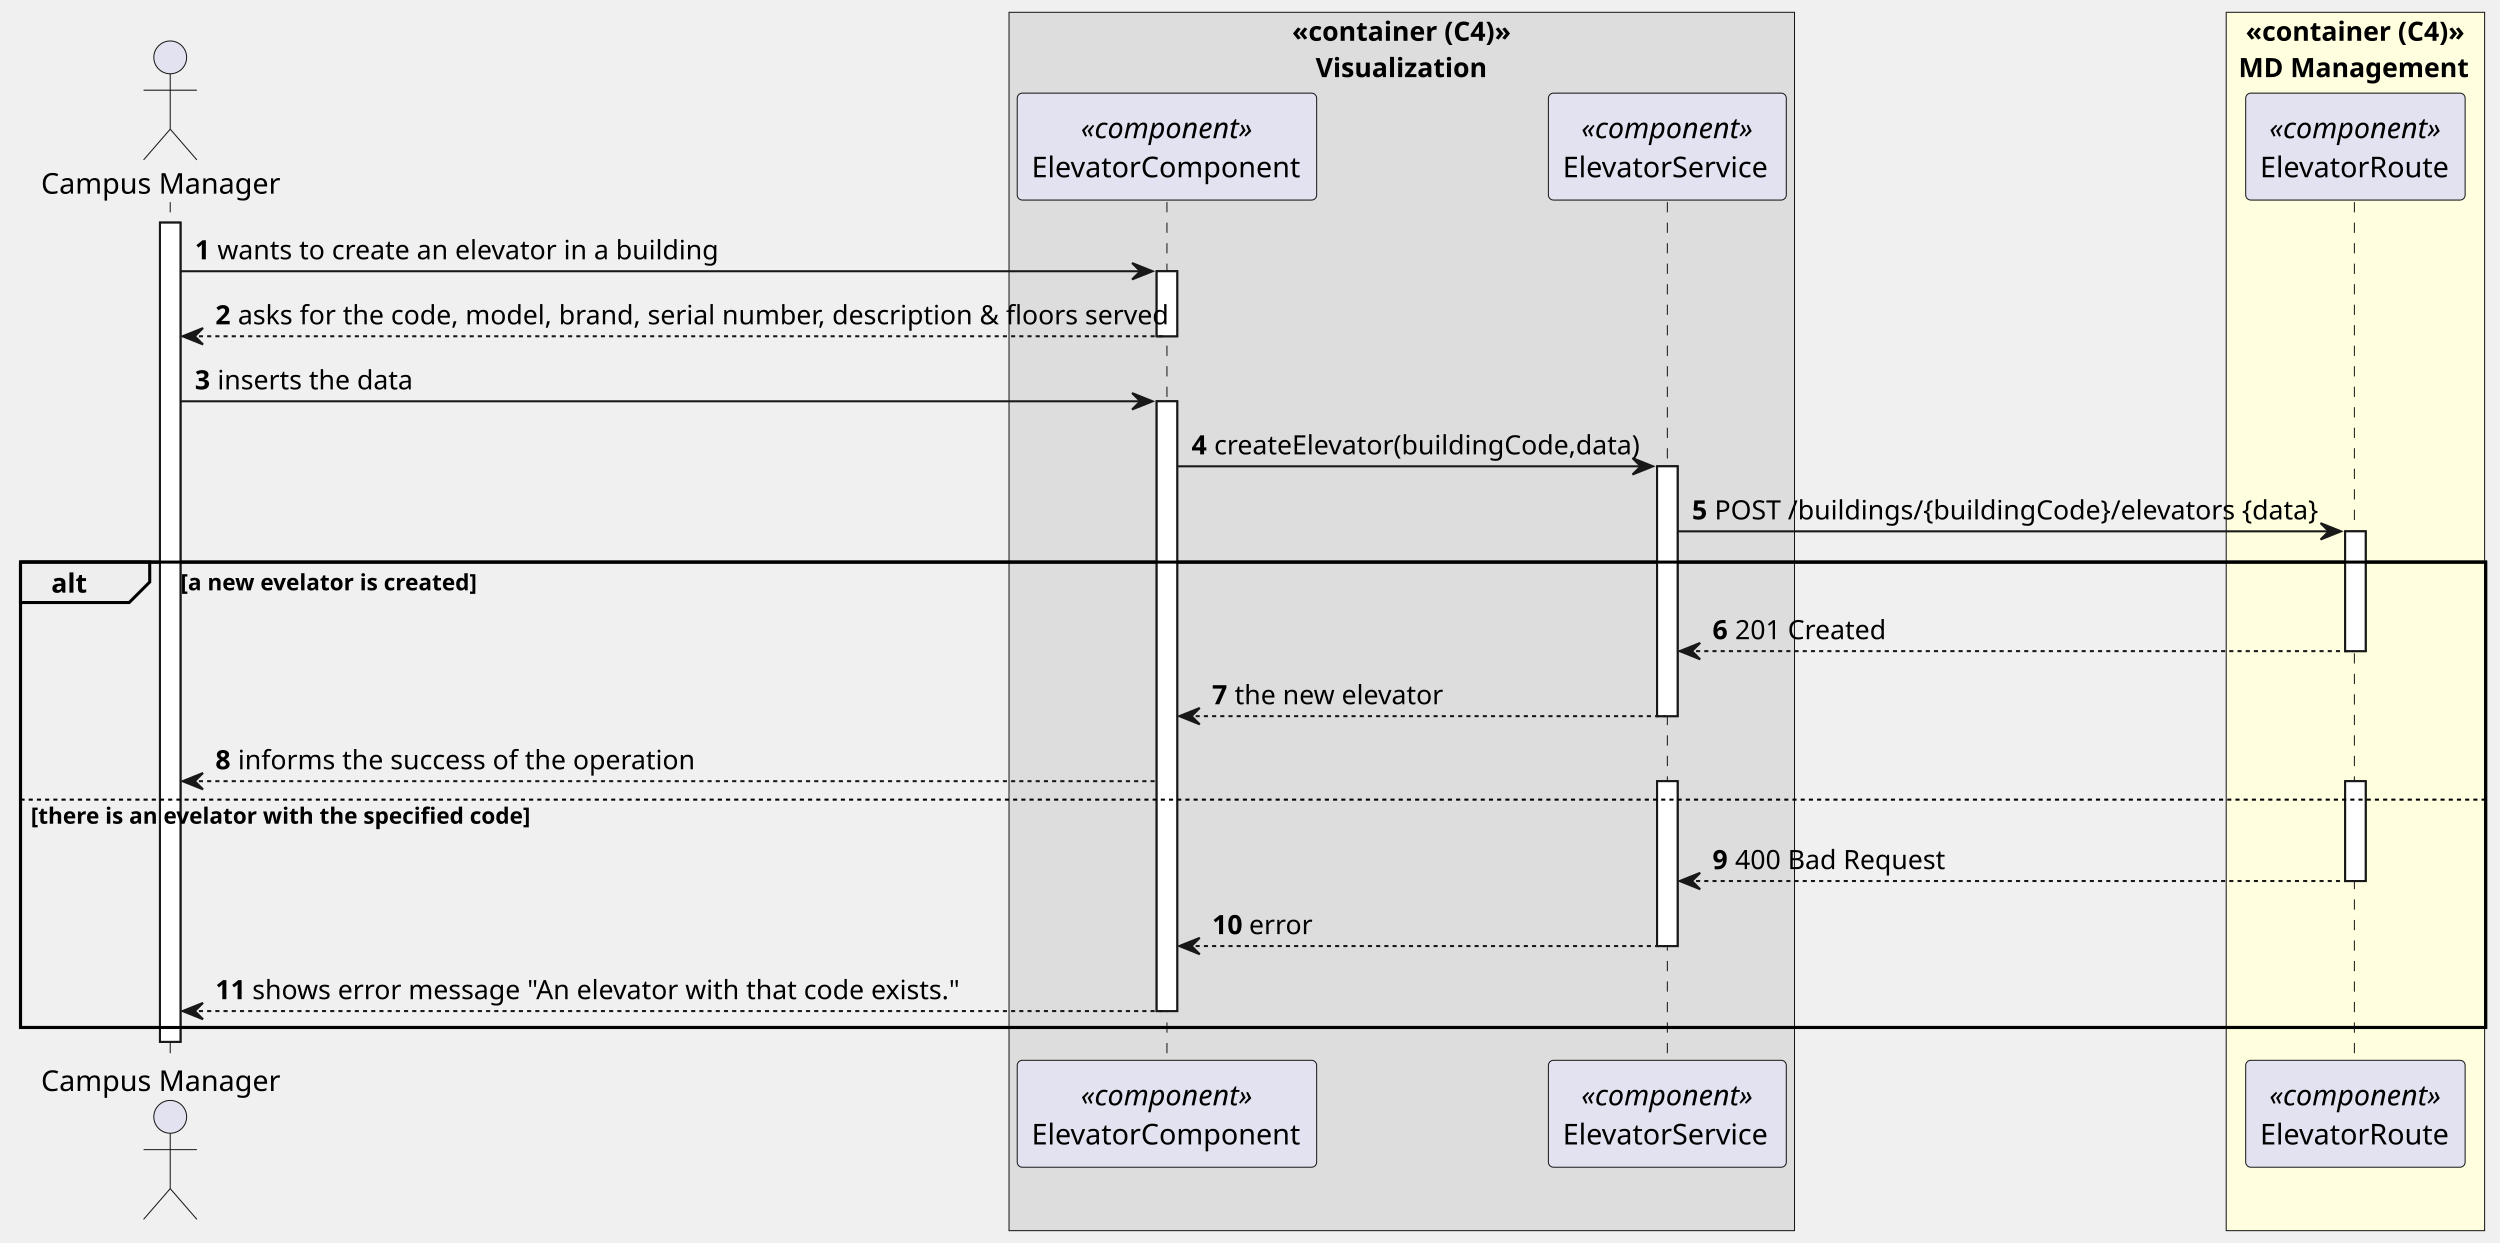
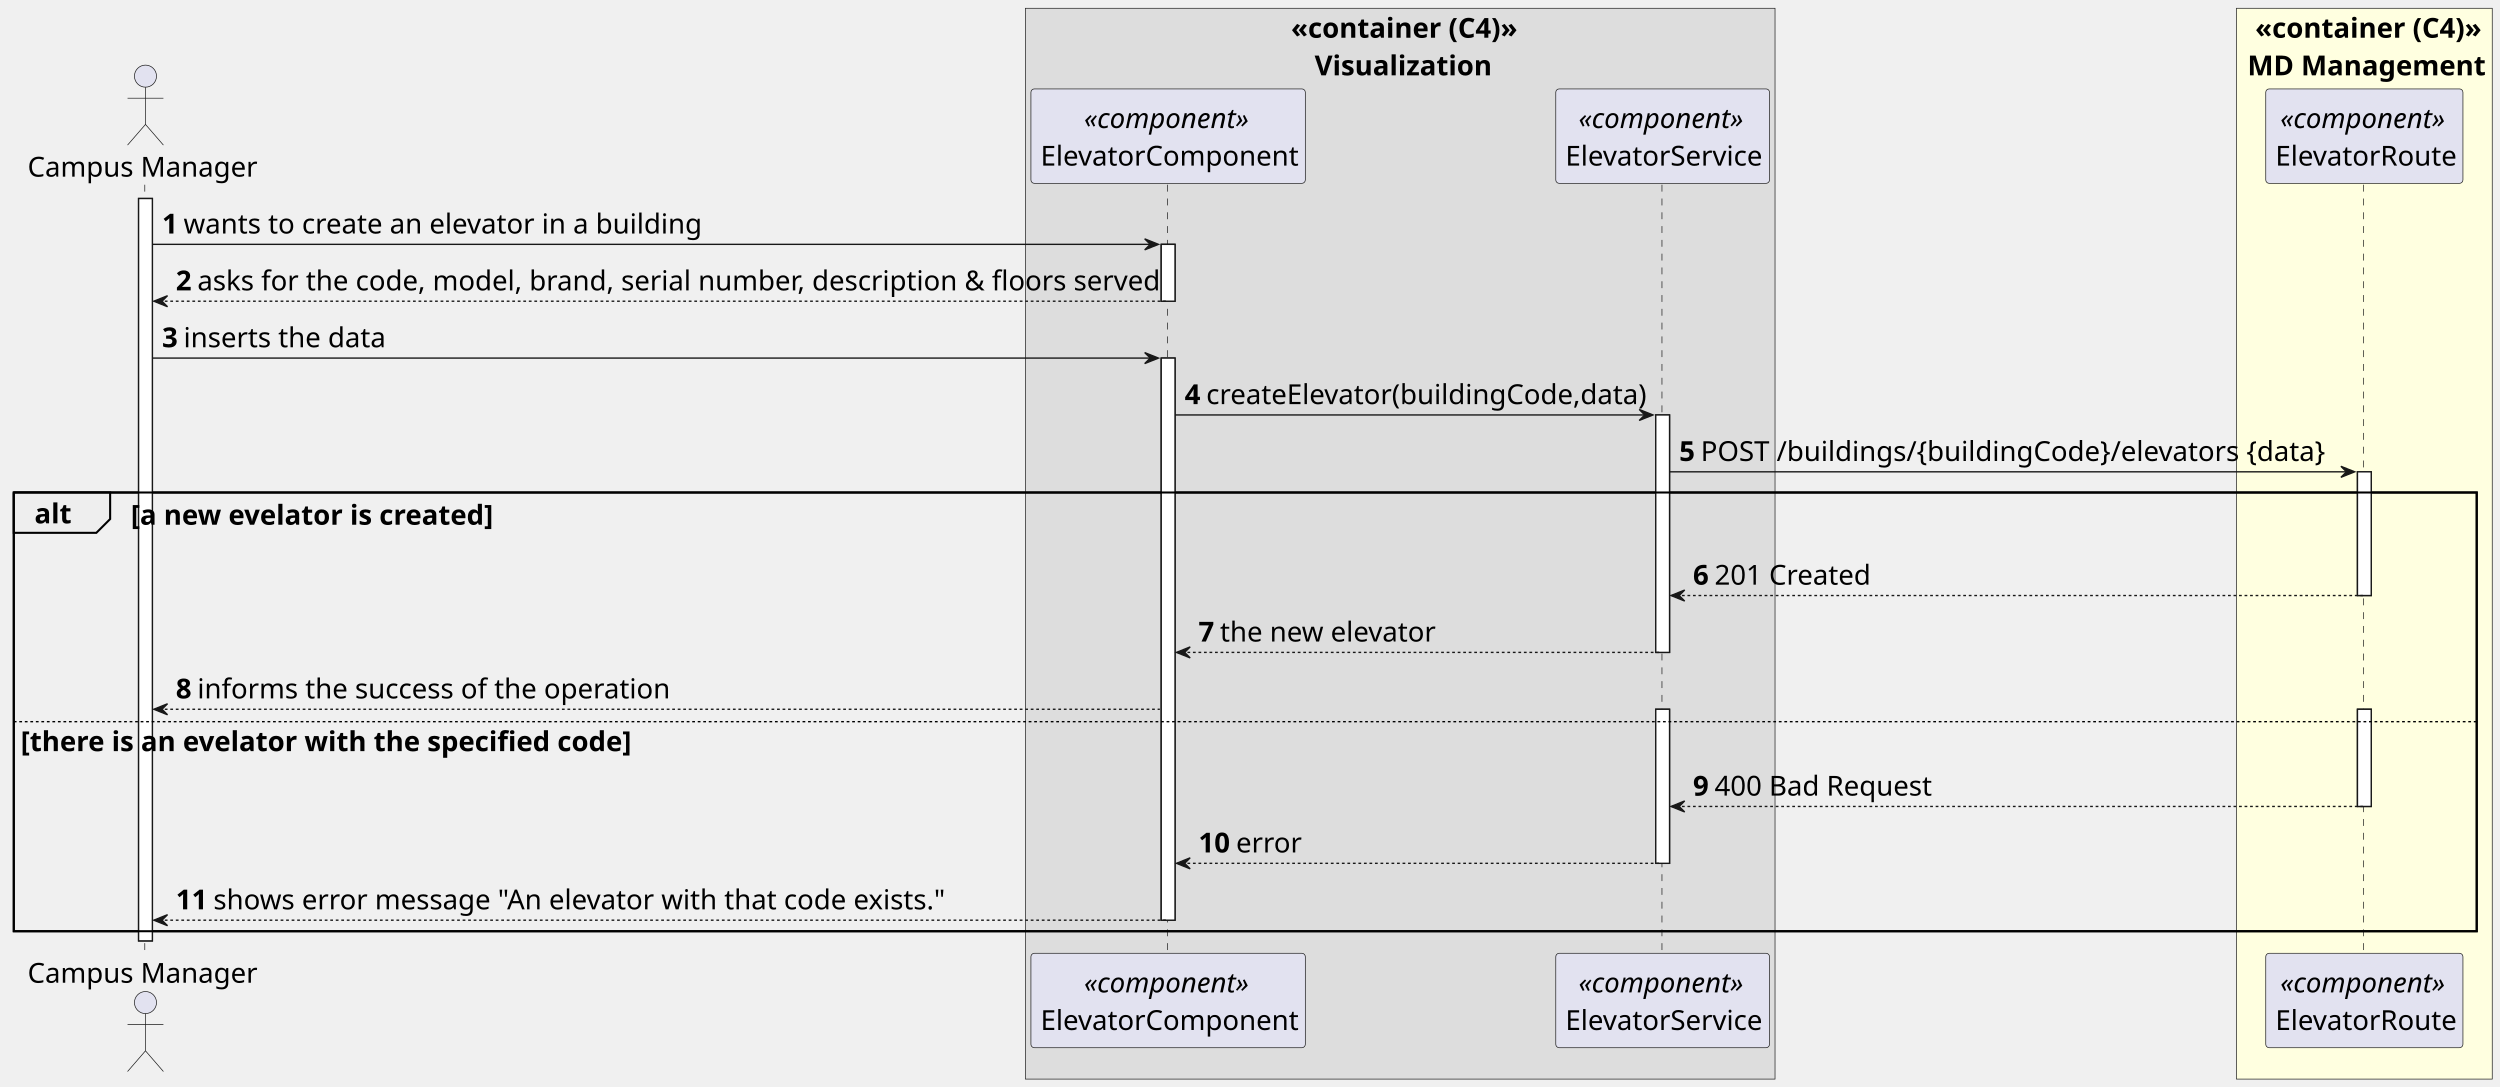
- <svg xmlns="http://www.w3.org/2000/svg" contentStyleType="text/css" height="606px" preserveAspectRatio="none" style="width:1219px;height:606px;background:#FFFFFF;" version="1.1" viewBox="0 0 1219 606" width="1219px" zoomAndPan="magnify">
+ <svg xmlns="http://www.w3.org/2000/svg" contentStyleType="text/css" height="788px" preserveAspectRatio="none" style="width:1813px;height:788px;background:#FFFFFF;" version="1.1" viewBox="0 0 1813 788" width="1813px" zoomAndPan="magnify">
  <defs />
  <g>
-     <rect fill="#DDDDDD" height="594.07" style="stroke:#181818;stroke-width:0.5;" width="383" x="492" y="6" />
-     <text fill="#000000" font-family="sans-serif" font-size="13" font-weight="bold" lengthAdjust="spacing" textLength="107" x="630" y="19.897">«container (C4)»</text>
-     <text fill="#000000" font-family="sans-serif" font-size="13" font-weight="bold" lengthAdjust="spacing" textLength="84" x="641.5" y="37.603">Visualization</text>
-     <rect fill="#FFFFE0" height="594.07" style="stroke:#181818;stroke-width:0.5;" width="126" x="1085.5" y="6" />
-     <text fill="#000000" font-family="sans-serif" font-size="13" font-weight="bold" lengthAdjust="spacing" textLength="107" x="1095" y="19.897">«container (C4)»</text>
-     <text fill="#000000" font-family="sans-serif" font-size="13" font-weight="bold" lengthAdjust="spacing" textLength="114" x="1091.5" y="37.603">MD Management</text>
-     <rect fill="#FFFFFF" height="399.454" style="stroke:#181818;stroke-width:1.0;" width="10" x="78" y="108.548" />
-     <rect fill="#FFFFFF" height="31.706" style="stroke:#181818;stroke-width:1.0;" width="10" x="564" y="132.254" />
-     <rect fill="#FFFFFF" height="297.336" style="stroke:#181818;stroke-width:1.0;" width="10" x="564" y="195.666" />
-     <rect fill="#FFFFFF" height="121.824" style="stroke:#181818;stroke-width:1.0;" width="10" x="808" y="227.372" />
-     <rect fill="#FFFFFF" height="80.394" style="stroke:#181818;stroke-width:1.0;" width="10" x="808" y="380.902" />
-     <rect fill="#FFFFFF" height="58.412" style="stroke:#181818;stroke-width:1.0;" width="10" x="1143.5" y="259.078" />
-     <rect fill="#FFFFFF" height="48.688" style="stroke:#181818;stroke-width:1.0;" width="10" x="1143.5" y="380.902" />
-     <rect fill="none" height="226.924" style="stroke:#000000;stroke-width:1.5;" width="1202" x="10" y="274.078" />
-     <line style="stroke:#181818;stroke-width:0.5;stroke-dasharray:5.0,5.0;" x1="83" x2="83" y1="98.548" y2="518.002" />
-     <line style="stroke:#181818;stroke-width:0.5;stroke-dasharray:5.0,5.0;" x1="569" x2="569" y1="98.548" y2="518.002" />
-     <line style="stroke:#181818;stroke-width:0.5;stroke-dasharray:5.0,5.0;" x1="813" x2="813" y1="98.548" y2="518.002" />
-     <line style="stroke:#181818;stroke-width:0.5;stroke-dasharray:5.0,5.0;" x1="1148" x2="1148" y1="98.548" y2="518.002" />
-     <text fill="#000000" font-family="sans-serif" font-size="14" lengthAdjust="spacing" textLength="120" x="20" y="94.446">Campus Manager</text>
-     <ellipse cx="83" cy="27.98" fill="#E2E2F0" rx="8" ry="8" style="stroke:#181818;stroke-width:0.5;" />
-     <path d="M83,35.98 L83,62.98 M70,43.98 L96,43.98 M83,62.98 L70,77.98 M83,62.98 L96,77.98 " fill="none" style="stroke:#181818;stroke-width:0.5;" />
-     <text fill="#000000" font-family="sans-serif" font-size="14" lengthAdjust="spacing" textLength="120" x="20" y="531.968">Campus Manager</text>
-     <ellipse cx="83" cy="544.57" fill="#E2E2F0" rx="8" ry="8" style="stroke:#181818;stroke-width:0.5;" />
-     <path d="M83,552.57 L83,579.57 M70,560.57 L96,560.57 M83,579.57 L70,594.57 M83,579.57 L96,594.57 " fill="none" style="stroke:#181818;stroke-width:0.5;" />
-     <rect fill="#E2E2F0" height="52.136" rx="2.5" ry="2.5" style="stroke:#181818;stroke-width:0.5;" width="146" x="496" y="45.412" />
-     <text fill="#000000" font-family="sans-serif" font-size="14" font-style="italic" lengthAdjust="spacing" textLength="84" x="527" y="67.378">«component»</text>
-     <text fill="#000000" font-family="sans-serif" font-size="14" lengthAdjust="spacing" textLength="132" x="503" y="86.446">ElevatorComponent</text>
-     <rect fill="#E2E2F0" height="52.136" rx="2.5" ry="2.5" style="stroke:#181818;stroke-width:0.5;" width="146" x="496" y="517.002" />
-     <text fill="#000000" font-family="sans-serif" font-size="14" font-style="italic" lengthAdjust="spacing" textLength="84" x="527" y="538.968">«component»</text>
-     <text fill="#000000" font-family="sans-serif" font-size="14" lengthAdjust="spacing" textLength="132" x="503" y="558.036">ElevatorComponent</text>
-     <rect fill="#E2E2F0" height="52.136" rx="2.5" ry="2.5" style="stroke:#181818;stroke-width:0.5;" width="116" x="755" y="45.412" />
-     <text fill="#000000" font-family="sans-serif" font-size="14" font-style="italic" lengthAdjust="spacing" textLength="84" x="771" y="67.378">«component»</text>
-     <text fill="#000000" font-family="sans-serif" font-size="14" lengthAdjust="spacing" textLength="102" x="762" y="86.446">ElevatorService</text>
-     <rect fill="#E2E2F0" height="52.136" rx="2.5" ry="2.5" style="stroke:#181818;stroke-width:0.5;" width="116" x="755" y="517.002" />
-     <text fill="#000000" font-family="sans-serif" font-size="14" font-style="italic" lengthAdjust="spacing" textLength="84" x="771" y="538.968">«component»</text>
-     <text fill="#000000" font-family="sans-serif" font-size="14" lengthAdjust="spacing" textLength="102" x="762" y="558.036">ElevatorService</text>
-     <rect fill="#E2E2F0" height="52.136" rx="2.5" ry="2.5" style="stroke:#181818;stroke-width:0.5;" width="107" x="1095" y="45.412" />
-     <text fill="#000000" font-family="sans-serif" font-size="14" font-style="italic" lengthAdjust="spacing" textLength="84" x="1106.5" y="67.378">«component»</text>
-     <text fill="#000000" font-family="sans-serif" font-size="14" lengthAdjust="spacing" textLength="93" x="1102" y="86.446">ElevatorRoute</text>
-     <rect fill="#E2E2F0" height="52.136" rx="2.5" ry="2.5" style="stroke:#181818;stroke-width:0.5;" width="107" x="1095" y="517.002" />
-     <text fill="#000000" font-family="sans-serif" font-size="14" font-style="italic" lengthAdjust="spacing" textLength="84" x="1106.5" y="538.968">«component»</text>
-     <text fill="#000000" font-family="sans-serif" font-size="14" lengthAdjust="spacing" textLength="93" x="1102" y="558.036">ElevatorRoute</text>
-     <rect fill="#FFFFFF" height="399.454" style="stroke:#181818;stroke-width:1.0;" width="10" x="78" y="108.548" />
-     <rect fill="#FFFFFF" height="31.706" style="stroke:#181818;stroke-width:1.0;" width="10" x="564" y="132.254" />
-     <rect fill="#FFFFFF" height="297.336" style="stroke:#181818;stroke-width:1.0;" width="10" x="564" y="195.666" />
-     <rect fill="#FFFFFF" height="121.824" style="stroke:#181818;stroke-width:1.0;" width="10" x="808" y="227.372" />
-     <rect fill="#FFFFFF" height="80.394" style="stroke:#181818;stroke-width:1.0;" width="10" x="808" y="380.902" />
-     <rect fill="#FFFFFF" height="58.412" style="stroke:#181818;stroke-width:1.0;" width="10" x="1143.5" y="259.078" />
-     <rect fill="#FFFFFF" height="48.688" style="stroke:#181818;stroke-width:1.0;" width="10" x="1143.5" y="380.902" />
-     <polygon fill="#181818" points="552,128.254,562,132.254,552,136.254,556,132.254" style="stroke:#181818;stroke-width:1.0;" />
-     <line style="stroke:#181818;stroke-width:1.0;" x1="88" x2="558" y1="132.254" y2="132.254" />
-     <text fill="#000000" font-family="sans-serif" font-size="13" font-weight="bold" lengthAdjust="spacing" textLength="7" x="95" y="126.445">1</text>
-     <text fill="#000000" font-family="sans-serif" font-size="13" lengthAdjust="spacing" textLength="238" x="106" y="126.445">wants to create an elevator in a building</text>
-     <polygon fill="#181818" points="99,159.96,89,163.96,99,167.96,95,163.96" style="stroke:#181818;stroke-width:1.0;" />
-     <line style="stroke:#181818;stroke-width:1.0;stroke-dasharray:2.0,2.0;" x1="93" x2="568" y1="163.96" y2="163.96" />
-     <text fill="#000000" font-family="sans-serif" font-size="13" font-weight="bold" lengthAdjust="spacing" textLength="7" x="105" y="158.151">2</text>
-     <text fill="#000000" font-family="sans-serif" font-size="13" lengthAdjust="spacing" textLength="441" x="116" y="158.151">asks for the code, model, brand, serial number, description &amp; floors served</text>
-     <polygon fill="#181818" points="552,191.666,562,195.666,552,199.666,556,195.666" style="stroke:#181818;stroke-width:1.0;" />
-     <line style="stroke:#181818;stroke-width:1.0;" x1="88" x2="558" y1="195.666" y2="195.666" />
-     <text fill="#000000" font-family="sans-serif" font-size="13" font-weight="bold" lengthAdjust="spacing" textLength="7" x="95" y="189.857">3</text>
-     <text fill="#000000" font-family="sans-serif" font-size="13" lengthAdjust="spacing" textLength="93" x="106" y="189.857">inserts the data</text>
-     <polygon fill="#181818" points="796,223.372,806,227.372,796,231.372,800,227.372" style="stroke:#181818;stroke-width:1.0;" />
-     <line style="stroke:#181818;stroke-width:1.0;" x1="574" x2="802" y1="227.372" y2="227.372" />
-     <text fill="#000000" font-family="sans-serif" font-size="13" font-weight="bold" lengthAdjust="spacing" textLength="7" x="581" y="221.563">4</text>
-     <text fill="#000000" font-family="sans-serif" font-size="13" lengthAdjust="spacing" textLength="204" x="592" y="221.563">createElevator(buildingCode,data)</text>
-     <polygon fill="#181818" points="1131.5,255.078,1141.5,259.078,1131.5,263.078,1135.5,259.078" style="stroke:#181818;stroke-width:1.0;" />
-     <line style="stroke:#181818;stroke-width:1.0;" x1="818" x2="1137.5" y1="259.078" y2="259.078" />
-     <text fill="#000000" font-family="sans-serif" font-size="13" font-weight="bold" lengthAdjust="spacing" textLength="7" x="825" y="253.269">5</text>
-     <text fill="#000000" font-family="sans-serif" font-size="13" lengthAdjust="spacing" textLength="290" x="836" y="253.269">POST /buildings/{buildingCode}/elevators {data}</text>
-     <path d="M10,274.078 L73,274.078 L73,283.784 L63,293.784 L10,293.784 L10,274.078 " fill="#EEEEEE" style="stroke:#000000;stroke-width:1.5;" />
-     <rect fill="none" height="226.924" style="stroke:#000000;stroke-width:1.5;" width="1202" x="10" y="274.078" />
-     <text fill="#000000" font-family="sans-serif" font-size="13" font-weight="bold" lengthAdjust="spacing" textLength="18" x="25" y="288.975">alt</text>
-     <text fill="#000000" font-family="sans-serif" font-size="11" font-weight="bold" lengthAdjust="spacing" textLength="149" x="88" y="287.837">[a new evelator is created]</text>
-     <polygon fill="#181818" points="829,313.49,819,317.49,829,321.49,825,317.49" style="stroke:#181818;stroke-width:1.0;" />
-     <line style="stroke:#181818;stroke-width:1.0;stroke-dasharray:2.0,2.0;" x1="823" x2="1147.5" y1="317.49" y2="317.49" />
-     <text fill="#000000" font-family="sans-serif" font-size="13" font-weight="bold" lengthAdjust="spacing" textLength="7" x="835" y="311.681">6</text>
-     <text fill="#000000" font-family="sans-serif" font-size="13" lengthAdjust="spacing" textLength="71" x="846" y="311.681">201 Created</text>
-     <polygon fill="#181818" points="585,345.196,575,349.196,585,353.196,581,349.196" style="stroke:#181818;stroke-width:1.0;" />
-     <line style="stroke:#181818;stroke-width:1.0;stroke-dasharray:2.0,2.0;" x1="579" x2="812" y1="349.196" y2="349.196" />
-     <text fill="#000000" font-family="sans-serif" font-size="13" font-weight="bold" lengthAdjust="spacing" textLength="7" x="591" y="343.387">7</text>
-     <text fill="#000000" font-family="sans-serif" font-size="13" lengthAdjust="spacing" textLength="100" x="602" y="343.387">the new elevator</text>
-     <polygon fill="#181818" points="99,376.902,89,380.902,99,384.902,95,380.902" style="stroke:#181818;stroke-width:1.0;" />
-     <line style="stroke:#181818;stroke-width:1.0;stroke-dasharray:2.0,2.0;" x1="93" x2="563" y1="380.902" y2="380.902" />
-     <text fill="#000000" font-family="sans-serif" font-size="13" font-weight="bold" lengthAdjust="spacing" textLength="7" x="105" y="375.093">8</text>
-     <text fill="#000000" font-family="sans-serif" font-size="13" lengthAdjust="spacing" textLength="217" x="116" y="375.093">informs the success of the operation</text>
-     <line style="stroke:#000000;stroke-width:1.0;stroke-dasharray:2.0,2.0;" x1="10" x2="1212" y1="389.902" y2="389.902" />
-     <text fill="#000000" font-family="sans-serif" font-size="11" font-weight="bold" lengthAdjust="spacing" textLength="248" x="15" y="401.661">[there is an evelator with the specified code]</text>
-     <polygon fill="#181818" points="829,425.59,819,429.59,829,433.59,825,429.59" style="stroke:#181818;stroke-width:1.0;" />
-     <line style="stroke:#181818;stroke-width:1.0;stroke-dasharray:2.0,2.0;" x1="823" x2="1147.5" y1="429.59" y2="429.59" />
-     <text fill="#000000" font-family="sans-serif" font-size="13" font-weight="bold" lengthAdjust="spacing" textLength="7" x="835" y="423.781">9</text>
-     <text fill="#000000" font-family="sans-serif" font-size="13" lengthAdjust="spacing" textLength="99" x="846" y="423.781">400 Bad Request</text>
-     <polygon fill="#181818" points="585,457.296,575,461.296,585,465.296,581,461.296" style="stroke:#181818;stroke-width:1.0;" />
-     <line style="stroke:#181818;stroke-width:1.0;stroke-dasharray:2.0,2.0;" x1="579" x2="812" y1="461.296" y2="461.296" />
-     <text fill="#000000" font-family="sans-serif" font-size="13" font-weight="bold" lengthAdjust="spacing" textLength="14" x="591" y="455.487">10</text>
-     <text fill="#000000" font-family="sans-serif" font-size="13" lengthAdjust="spacing" textLength="30" x="609" y="455.487">error</text>
-     <polygon fill="#181818" points="99,489.002,89,493.002,99,497.002,95,493.002" style="stroke:#181818;stroke-width:1.0;" />
-     <line style="stroke:#181818;stroke-width:1.0;stroke-dasharray:2.0,2.0;" x1="93" x2="568" y1="493.002" y2="493.002" />
-     <text fill="#000000" font-family="sans-serif" font-size="13" font-weight="bold" lengthAdjust="spacing" textLength="14" x="105" y="487.193">11</text>
-     <text fill="#000000" font-family="sans-serif" font-size="13" lengthAdjust="spacing" textLength="337" x="123" y="487.193">shows error message "An elevator with that code exists."</text>
+     <rect fill="#DDDDDD" height="776.559" style="stroke:#181818;stroke-width:0.5;" width="543.625" x="743.625" y="6" />
+     <text fill="#000000" font-family="sans-serif" font-size="20" font-weight="bold" lengthAdjust="spacing" textLength="158.375" x="936.25" y="27.38">«container (C4)»</text>
+     <text fill="#000000" font-family="sans-serif" font-size="20" font-weight="bold" lengthAdjust="spacing" textLength="124.125" x="953.375" y="54.62">Visualization</text>
+     <rect fill="#FFFFE0" height="776.559" style="stroke:#181818;stroke-width:0.5;" width="185.5" x="1621.875" y="6" />
+     <text fill="#000000" font-family="sans-serif" font-size="20" font-weight="bold" lengthAdjust="spacing" textLength="158.375" x="1635.438" y="27.38">«container (C4)»</text>
+     <text fill="#000000" font-family="sans-serif" font-size="20" font-weight="bold" lengthAdjust="spacing" textLength="169.5" x="1629.875" y="54.62">MD Management</text>
+     <rect fill="#FFFFFF" height="538.36" style="stroke:#181818;stroke-width:1.0;" width="10" x="100.5" y="143.96" />
+     <rect fill="#FFFFFF" height="41.24" style="stroke:#181818;stroke-width:1.0;" width="10" x="842.125" y="177.2" />
+     <rect fill="#FFFFFF" height="407.64" style="stroke:#181818;stroke-width:1.0;" width="10" x="842.125" y="259.68" />
+     <rect fill="#FFFFFF" height="172.2" style="stroke:#181818;stroke-width:1.0;" width="10" x="1200.75" y="300.92" />
+     <rect fill="#FFFFFF" height="111.72" style="stroke:#181818;stroke-width:1.0;" width="10" x="1200.75" y="514.36" />
+     <rect fill="#FFFFFF" height="89.72" style="stroke:#181818;stroke-width:1.0;" width="10" x="1709.625" y="342.16" />
+     <rect fill="#FFFFFF" height="70.48" style="stroke:#181818;stroke-width:1.0;" width="10" x="1709.625" y="514.36" />
+     <rect fill="none" height="318.16" style="stroke:#000000;stroke-width:1.5;" width="1786.125" x="10" y="357.16" />
+     <line style="stroke:#181818;stroke-width:0.5;stroke-dasharray:5.0,5.0;" x1="105" x2="105" y1="133.96" y2="692.319" />
+     <line style="stroke:#181818;stroke-width:0.5;stroke-dasharray:5.0,5.0;" x1="846.625" x2="846.625" y1="133.96" y2="692.319" />
+     <line style="stroke:#181818;stroke-width:0.5;stroke-dasharray:5.0,5.0;" x1="1205.25" x2="1205.25" y1="133.96" y2="692.319" />
+     <line style="stroke:#181818;stroke-width:0.5;stroke-dasharray:5.0,5.0;" x1="1714.125" x2="1714.125" y1="133.96" y2="692.319" />
+     <text fill="#000000" font-family="sans-serif" font-size="20" lengthAdjust="spacing" textLength="165" x="20" y="128.1">Campus Manager</text>
+     <ellipse cx="105.5" cy="55.22" fill="#E2E2F0" rx="8" ry="8" style="stroke:#181818;stroke-width:0.5;" />
+     <path d="M105.5,63.22 L105.5,90.22 M92.5,71.22 L118.5,71.22 M105.5,90.22 L92.5,105.22 M105.5,90.22 L118.5,105.22 " fill="none" style="stroke:#181818;stroke-width:0.5;" />
+     <text fill="#000000" font-family="sans-serif" font-size="20" lengthAdjust="spacing" textLength="165" x="20" y="712.699">Campus Manager</text>
+     <ellipse cx="105.5" cy="727.059" fill="#E2E2F0" rx="8" ry="8" style="stroke:#181818;stroke-width:0.5;" />
+     <path d="M105.5,735.059 L105.5,762.059 M92.5,743.059 L118.5,743.059 M105.5,762.059 L92.5,777.059 M105.5,762.059 L118.5,777.059 " fill="none" style="stroke:#181818;stroke-width:0.5;" />
+     <rect fill="#E2E2F0" height="68.48" rx="2.5" ry="2.5" style="stroke:#181818;stroke-width:0.5;" width="199" x="747.625" y="64.48" />
+     <text fill="#000000" font-family="sans-serif" font-size="20" font-style="italic" lengthAdjust="spacing" textLength="122" x="786.125" y="92.86">«component»</text>
+     <text fill="#000000" font-family="sans-serif" font-size="20" lengthAdjust="spacing" textLength="185" x="754.625" y="120.1">ElevatorComponent</text>
+     <rect fill="#E2E2F0" height="68.48" rx="2.5" ry="2.5" style="stroke:#181818;stroke-width:0.5;" width="199" x="747.625" y="691.319" />
+     <text fill="#000000" font-family="sans-serif" font-size="20" font-style="italic" lengthAdjust="spacing" textLength="122" x="786.125" y="719.699">«component»</text>
+     <text fill="#000000" font-family="sans-serif" font-size="20" lengthAdjust="spacing" textLength="185" x="754.625" y="746.939">ElevatorComponent</text>
+     <rect fill="#E2E2F0" height="68.48" rx="2.5" ry="2.5" style="stroke:#181818;stroke-width:0.5;" width="155" x="1128.25" y="64.48" />
+     <text fill="#000000" font-family="sans-serif" font-size="20" font-style="italic" lengthAdjust="spacing" textLength="122" x="1144.75" y="92.86">«component»</text>
+     <text fill="#000000" font-family="sans-serif" font-size="20" lengthAdjust="spacing" textLength="141" x="1135.25" y="120.1">ElevatorService</text>
+     <rect fill="#E2E2F0" height="68.48" rx="2.5" ry="2.5" style="stroke:#181818;stroke-width:0.5;" width="155" x="1128.25" y="691.319" />
+     <text fill="#000000" font-family="sans-serif" font-size="20" font-style="italic" lengthAdjust="spacing" textLength="122" x="1144.75" y="719.699">«component»</text>
+     <text fill="#000000" font-family="sans-serif" font-size="20" lengthAdjust="spacing" textLength="141" x="1135.25" y="746.939">ElevatorService</text>
+     <rect fill="#E2E2F0" height="68.48" rx="2.5" ry="2.5" style="stroke:#181818;stroke-width:0.5;" width="143" x="1643.125" y="64.48" />
+     <text fill="#000000" font-family="sans-serif" font-size="20" font-style="italic" lengthAdjust="spacing" textLength="122" x="1653.625" y="92.86">«component»</text>
+     <text fill="#000000" font-family="sans-serif" font-size="20" lengthAdjust="spacing" textLength="129" x="1650.125" y="120.1">ElevatorRoute</text>
+     <rect fill="#E2E2F0" height="68.48" rx="2.5" ry="2.5" style="stroke:#181818;stroke-width:0.5;" width="143" x="1643.125" y="691.319" />
+     <text fill="#000000" font-family="sans-serif" font-size="20" font-style="italic" lengthAdjust="spacing" textLength="122" x="1653.625" y="719.699">«component»</text>
+     <text fill="#000000" font-family="sans-serif" font-size="20" lengthAdjust="spacing" textLength="129" x="1650.125" y="746.939">ElevatorRoute</text>
+     <rect fill="#FFFFFF" height="538.36" style="stroke:#181818;stroke-width:1.0;" width="10" x="100.5" y="143.96" />
+     <rect fill="#FFFFFF" height="41.24" style="stroke:#181818;stroke-width:1.0;" width="10" x="842.125" y="177.2" />
+     <rect fill="#FFFFFF" height="407.64" style="stroke:#181818;stroke-width:1.0;" width="10" x="842.125" y="259.68" />
+     <rect fill="#FFFFFF" height="172.2" style="stroke:#181818;stroke-width:1.0;" width="10" x="1200.75" y="300.92" />
+     <rect fill="#FFFFFF" height="111.72" style="stroke:#181818;stroke-width:1.0;" width="10" x="1200.75" y="514.36" />
+     <rect fill="#FFFFFF" height="89.72" style="stroke:#181818;stroke-width:1.0;" width="10" x="1709.625" y="342.16" />
+     <rect fill="#FFFFFF" height="70.48" style="stroke:#181818;stroke-width:1.0;" width="10" x="1709.625" y="514.36" />
+     <polygon fill="#181818" points="830.125,173.2,840.125,177.2,830.125,181.2,834.125,177.2" style="stroke:#181818;stroke-width:1.0;" />
+     <line style="stroke:#181818;stroke-width:1.0;" x1="110.5" x2="836.125" y1="177.2" y2="177.2" />
+     <text fill="#000000" font-family="sans-serif" font-size="20" font-weight="bold" lengthAdjust="spacing" textLength="11.625" x="117.5" y="169.34">1</text>
+     <text fill="#000000" font-family="sans-serif" font-size="20" lengthAdjust="spacing" textLength="369" x="133.125" y="169.34">wants to create an elevator in a building</text>
+     <polygon fill="#181818" points="121.5,214.44,111.5,218.44,121.5,222.44,117.5,218.44" style="stroke:#181818;stroke-width:1.0;" />
+     <line style="stroke:#181818;stroke-width:1.0;stroke-dasharray:2.0,2.0;" x1="115.5" x2="846.125" y1="218.44" y2="218.44" />
+     <text fill="#000000" font-family="sans-serif" font-size="20" font-weight="bold" lengthAdjust="spacing" textLength="11.625" x="127.5" y="210.58">2</text>
+     <text fill="#000000" font-family="sans-serif" font-size="20" lengthAdjust="spacing" textLength="692" x="143.125" y="210.58">asks for the code, model, brand, serial number, description &amp; floors served</text>
+     <polygon fill="#181818" points="830.125,255.68,840.125,259.68,830.125,263.68,834.125,259.68" style="stroke:#181818;stroke-width:1.0;" />
+     <line style="stroke:#181818;stroke-width:1.0;" x1="110.5" x2="836.125" y1="259.68" y2="259.68" />
+     <text fill="#000000" font-family="sans-serif" font-size="20" font-weight="bold" lengthAdjust="spacing" textLength="11.625" x="117.5" y="251.82">3</text>
+     <text fill="#000000" font-family="sans-serif" font-size="20" lengthAdjust="spacing" textLength="144" x="133.125" y="251.82">inserts the data</text>
+     <polygon fill="#181818" points="1188.75,296.92,1198.75,300.92,1188.75,304.92,1192.75,300.92" style="stroke:#181818;stroke-width:1.0;" />
+     <line style="stroke:#181818;stroke-width:1.0;" x1="852.125" x2="1194.75" y1="300.92" y2="300.92" />
+     <text fill="#000000" font-family="sans-serif" font-size="20" font-weight="bold" lengthAdjust="spacing" textLength="11.625" x="859.125" y="293.06">4</text>
+     <text fill="#000000" font-family="sans-serif" font-size="20" lengthAdjust="spacing" textLength="314" x="874.75" y="293.06">createElevator(buildingCode,data)</text>
+     <polygon fill="#181818" points="1697.625,338.16,1707.625,342.16,1697.625,346.16,1701.625,342.16" style="stroke:#181818;stroke-width:1.0;" />
+     <line style="stroke:#181818;stroke-width:1.0;" x1="1210.75" x2="1703.625" y1="342.16" y2="342.16" />
+     <text fill="#000000" font-family="sans-serif" font-size="20" font-weight="bold" lengthAdjust="spacing" textLength="11.625" x="1217.75" y="334.3">5</text>
+     <text fill="#000000" font-family="sans-serif" font-size="20" lengthAdjust="spacing" textLength="447" x="1233.375" y="334.3">POST /buildings/{buildingCode}/elevators {data}</text>
+     <path d="M10,357.16 L79.875,357.16 L79.875,376.4 L69.875,386.4 L10,386.4 L10,357.16 " fill="#EEEEEE" style="stroke:#000000;stroke-width:1.5;" />
+     <rect fill="none" height="318.16" style="stroke:#000000;stroke-width:1.5;" width="1786.125" x="10" y="357.16" />
+     <text fill="#000000" font-family="sans-serif" font-size="20" font-weight="bold" lengthAdjust="spacing" textLength="24.875" x="25" y="379.54">alt</text>
+     <text fill="#000000" font-family="sans-serif" font-size="20" font-weight="bold" lengthAdjust="spacing" textLength="258.375" x="94.875" y="380.54">[a new evelator is created]</text>
+     <polygon fill="#181818" points="1221.75,427.88,1211.75,431.88,1221.75,435.88,1217.75,431.88" style="stroke:#181818;stroke-width:1.0;" />
+     <line style="stroke:#181818;stroke-width:1.0;stroke-dasharray:2.0,2.0;" x1="1215.75" x2="1713.625" y1="431.88" y2="431.88" />
+     <text fill="#000000" font-family="sans-serif" font-size="20" font-weight="bold" lengthAdjust="spacing" textLength="11.625" x="1227.75" y="424.02">6</text>
+     <text fill="#000000" font-family="sans-serif" font-size="20" lengthAdjust="spacing" textLength="111" x="1243.375" y="424.02">201 Created</text>
+     <polygon fill="#181818" points="863.125,469.12,853.125,473.12,863.125,477.12,859.125,473.12" style="stroke:#181818;stroke-width:1.0;" />
+     <line style="stroke:#181818;stroke-width:1.0;stroke-dasharray:2.0,2.0;" x1="857.125" x2="1204.75" y1="473.12" y2="473.12" />
+     <text fill="#000000" font-family="sans-serif" font-size="20" font-weight="bold" lengthAdjust="spacing" textLength="11.625" x="869.125" y="465.26">7</text>
+     <text fill="#000000" font-family="sans-serif" font-size="20" lengthAdjust="spacing" textLength="154" x="884.75" y="465.26">the new elevator</text>
+     <polygon fill="#181818" points="121.5,510.36,111.5,514.36,121.5,518.36,117.5,514.36" style="stroke:#181818;stroke-width:1.0;" />
+     <line style="stroke:#181818;stroke-width:1.0;stroke-dasharray:2.0,2.0;" x1="115.5" x2="841.125" y1="514.36" y2="514.36" />
+     <text fill="#000000" font-family="sans-serif" font-size="20" font-weight="bold" lengthAdjust="spacing" textLength="11.625" x="127.5" y="506.5">8</text>
+     <text fill="#000000" font-family="sans-serif" font-size="20" lengthAdjust="spacing" textLength="340" x="143.125" y="506.5">informs the success of the operation</text>
+     <line style="stroke:#000000;stroke-width:1.0;stroke-dasharray:2.0,2.0;" x1="10" x2="1796.125" y1="523.36" y2="523.36" />
+     <text fill="#000000" font-family="sans-serif" font-size="20" font-weight="bold" lengthAdjust="spacing" textLength="433.375" x="15" y="544.74">[there is an evelator with the specified code]</text>
+     <polygon fill="#181818" points="1221.75,580.84,1211.75,584.84,1221.75,588.84,1217.75,584.84" style="stroke:#181818;stroke-width:1.0;" />
+     <line style="stroke:#181818;stroke-width:1.0;stroke-dasharray:2.0,2.0;" x1="1215.75" x2="1713.625" y1="584.84" y2="584.84" />
+     <text fill="#000000" font-family="sans-serif" font-size="20" font-weight="bold" lengthAdjust="spacing" textLength="11.625" x="1227.75" y="576.98">9</text>
+     <text fill="#000000" font-family="sans-serif" font-size="20" lengthAdjust="spacing" textLength="154" x="1243.375" y="576.98">400 Bad Request</text>
+     <polygon fill="#181818" points="863.125,622.08,853.125,626.08,863.125,630.08,859.125,626.08" style="stroke:#181818;stroke-width:1.0;" />
+     <line style="stroke:#181818;stroke-width:1.0;stroke-dasharray:2.0,2.0;" x1="857.125" x2="1204.75" y1="626.08" y2="626.08" />
+     <text fill="#000000" font-family="sans-serif" font-size="20" font-weight="bold" lengthAdjust="spacing" textLength="23.25" x="869.125" y="618.22">10</text>
+     <text fill="#000000" font-family="sans-serif" font-size="20" lengthAdjust="spacing" textLength="47" x="896.375" y="618.22">error</text>
+     <polygon fill="#181818" points="121.5,663.319,111.5,667.319,121.5,671.319,117.5,667.319" style="stroke:#181818;stroke-width:1.0;" />
+     <line style="stroke:#181818;stroke-width:1.0;stroke-dasharray:2.0,2.0;" x1="115.5" x2="846.125" y1="667.319" y2="667.319" />
+     <text fill="#000000" font-family="sans-serif" font-size="20" font-weight="bold" lengthAdjust="spacing" textLength="23.25" x="127.5" y="659.46">11</text>
+     <text fill="#000000" font-family="sans-serif" font-size="20" lengthAdjust="spacing" textLength="528" x="154.75" y="659.46">shows error message "An elevator with that code exists."</text>
  </g>
</svg>
